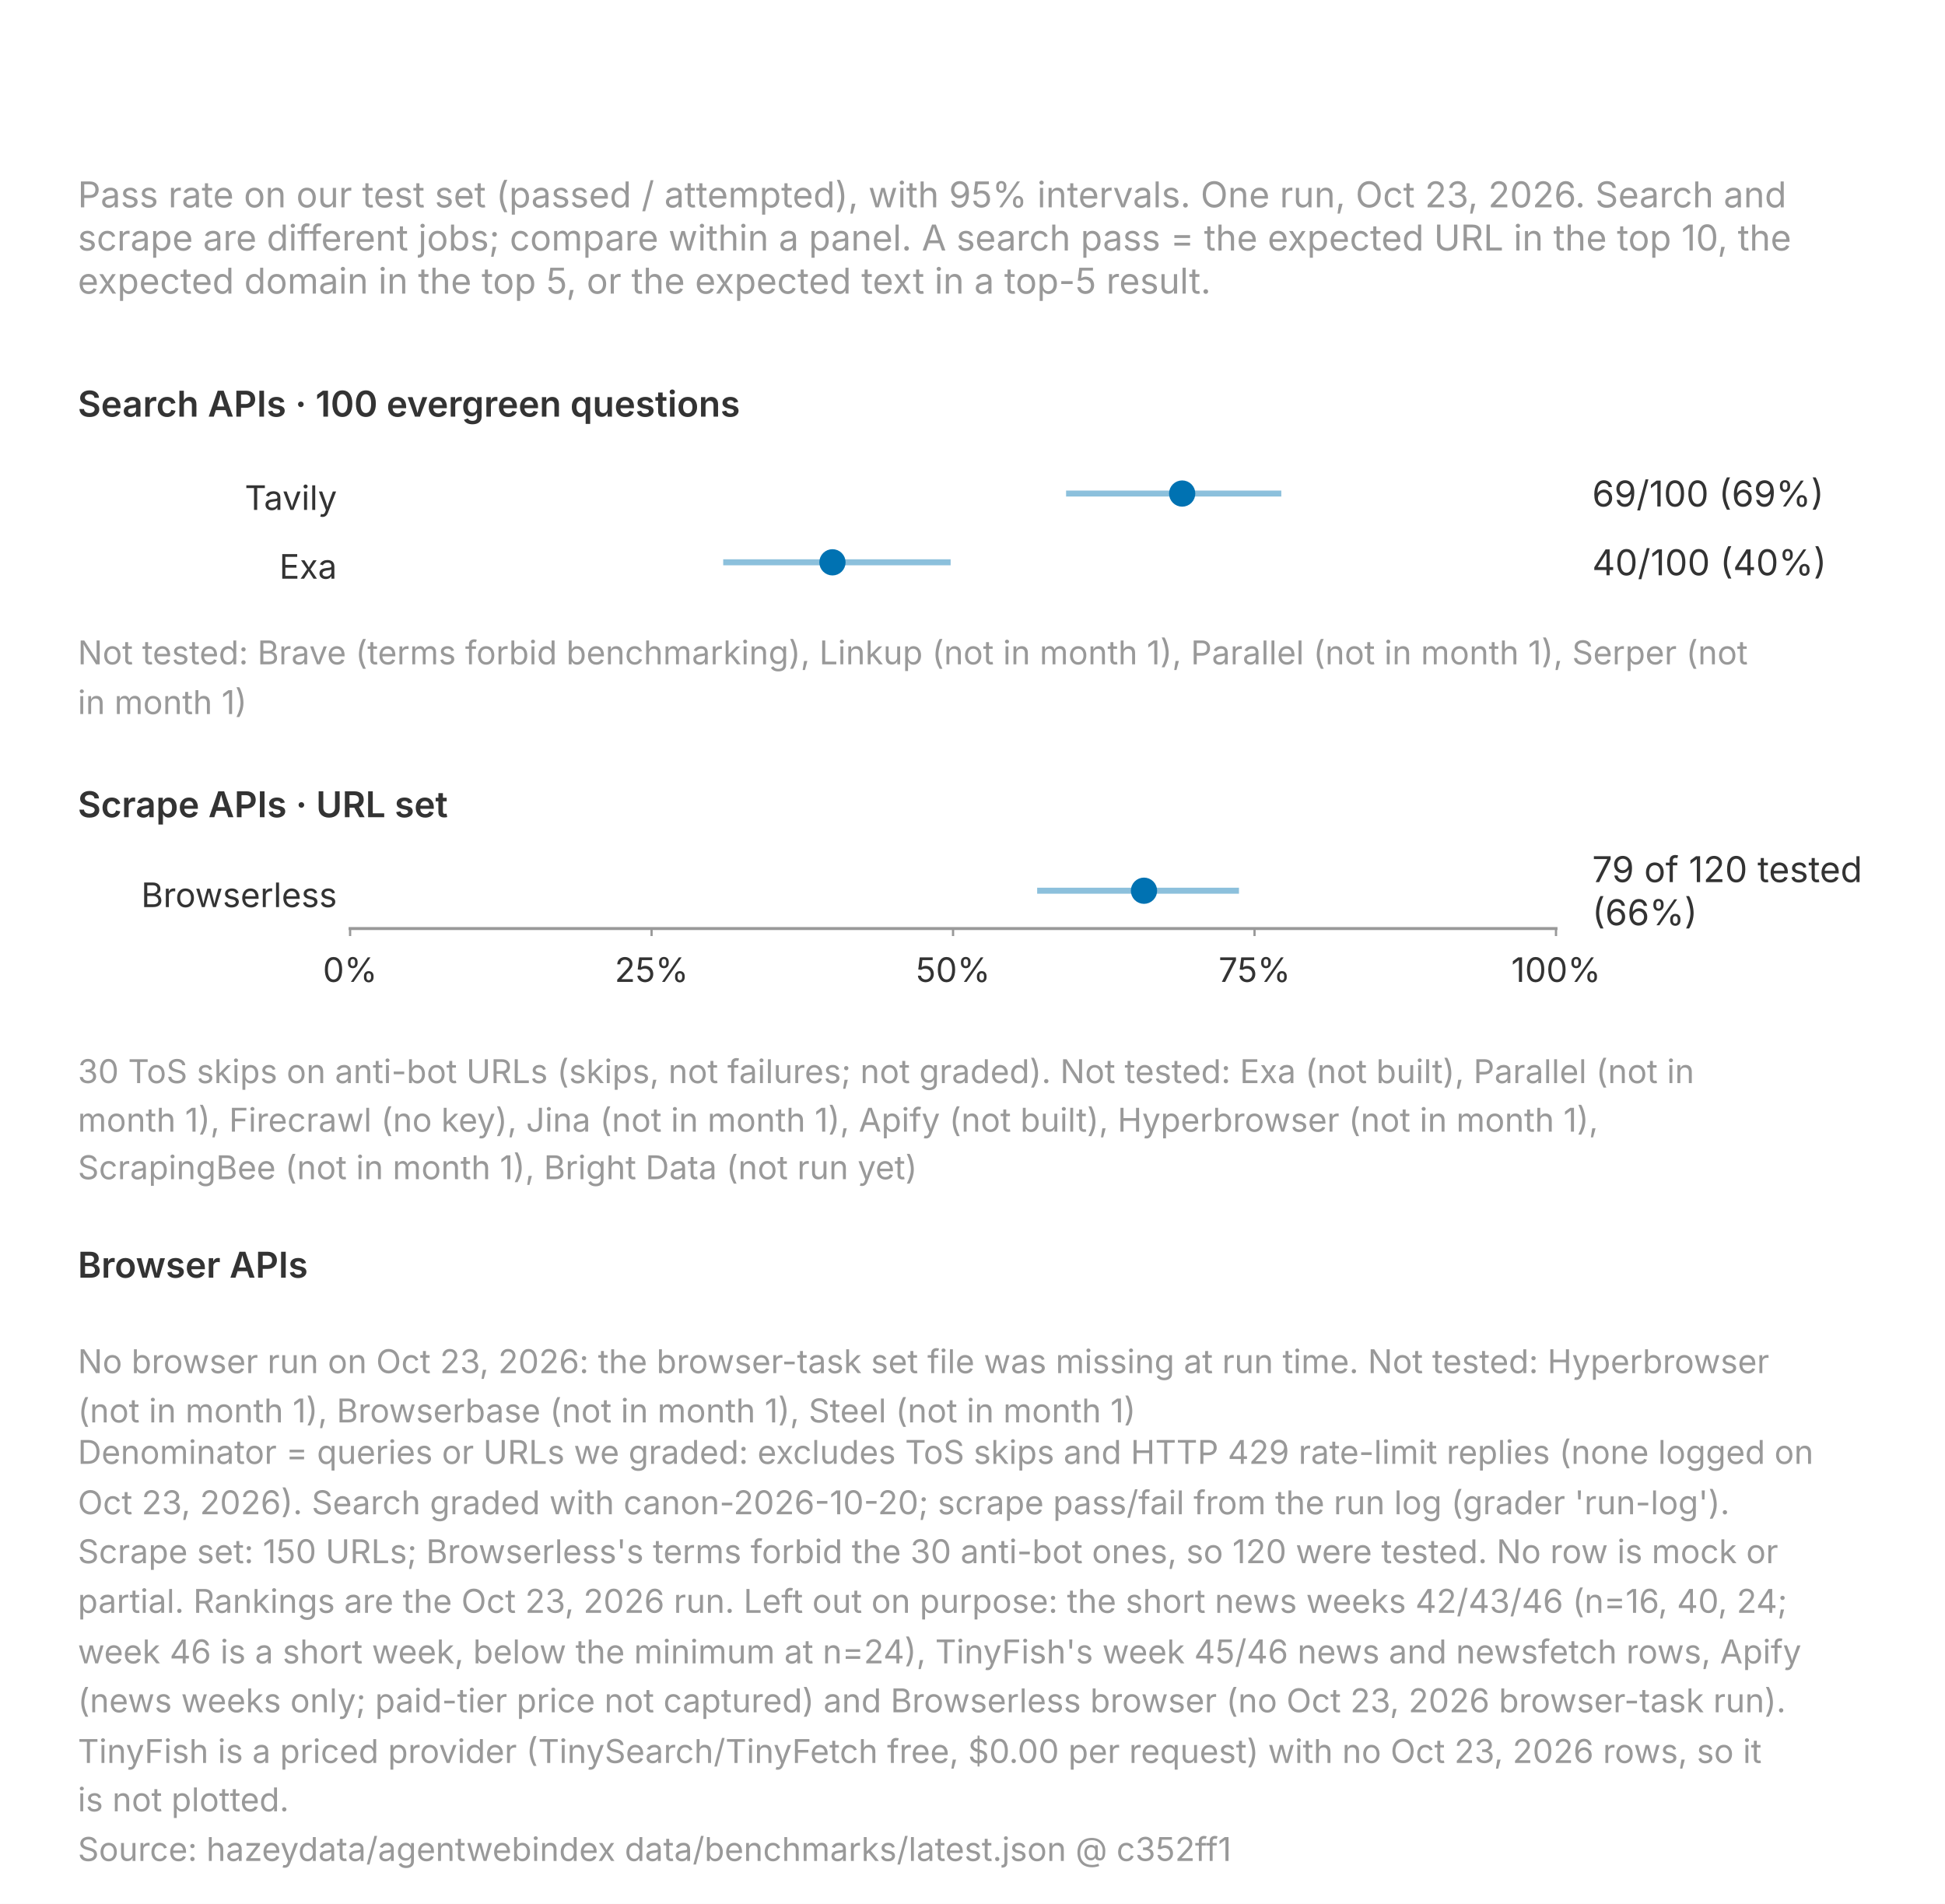
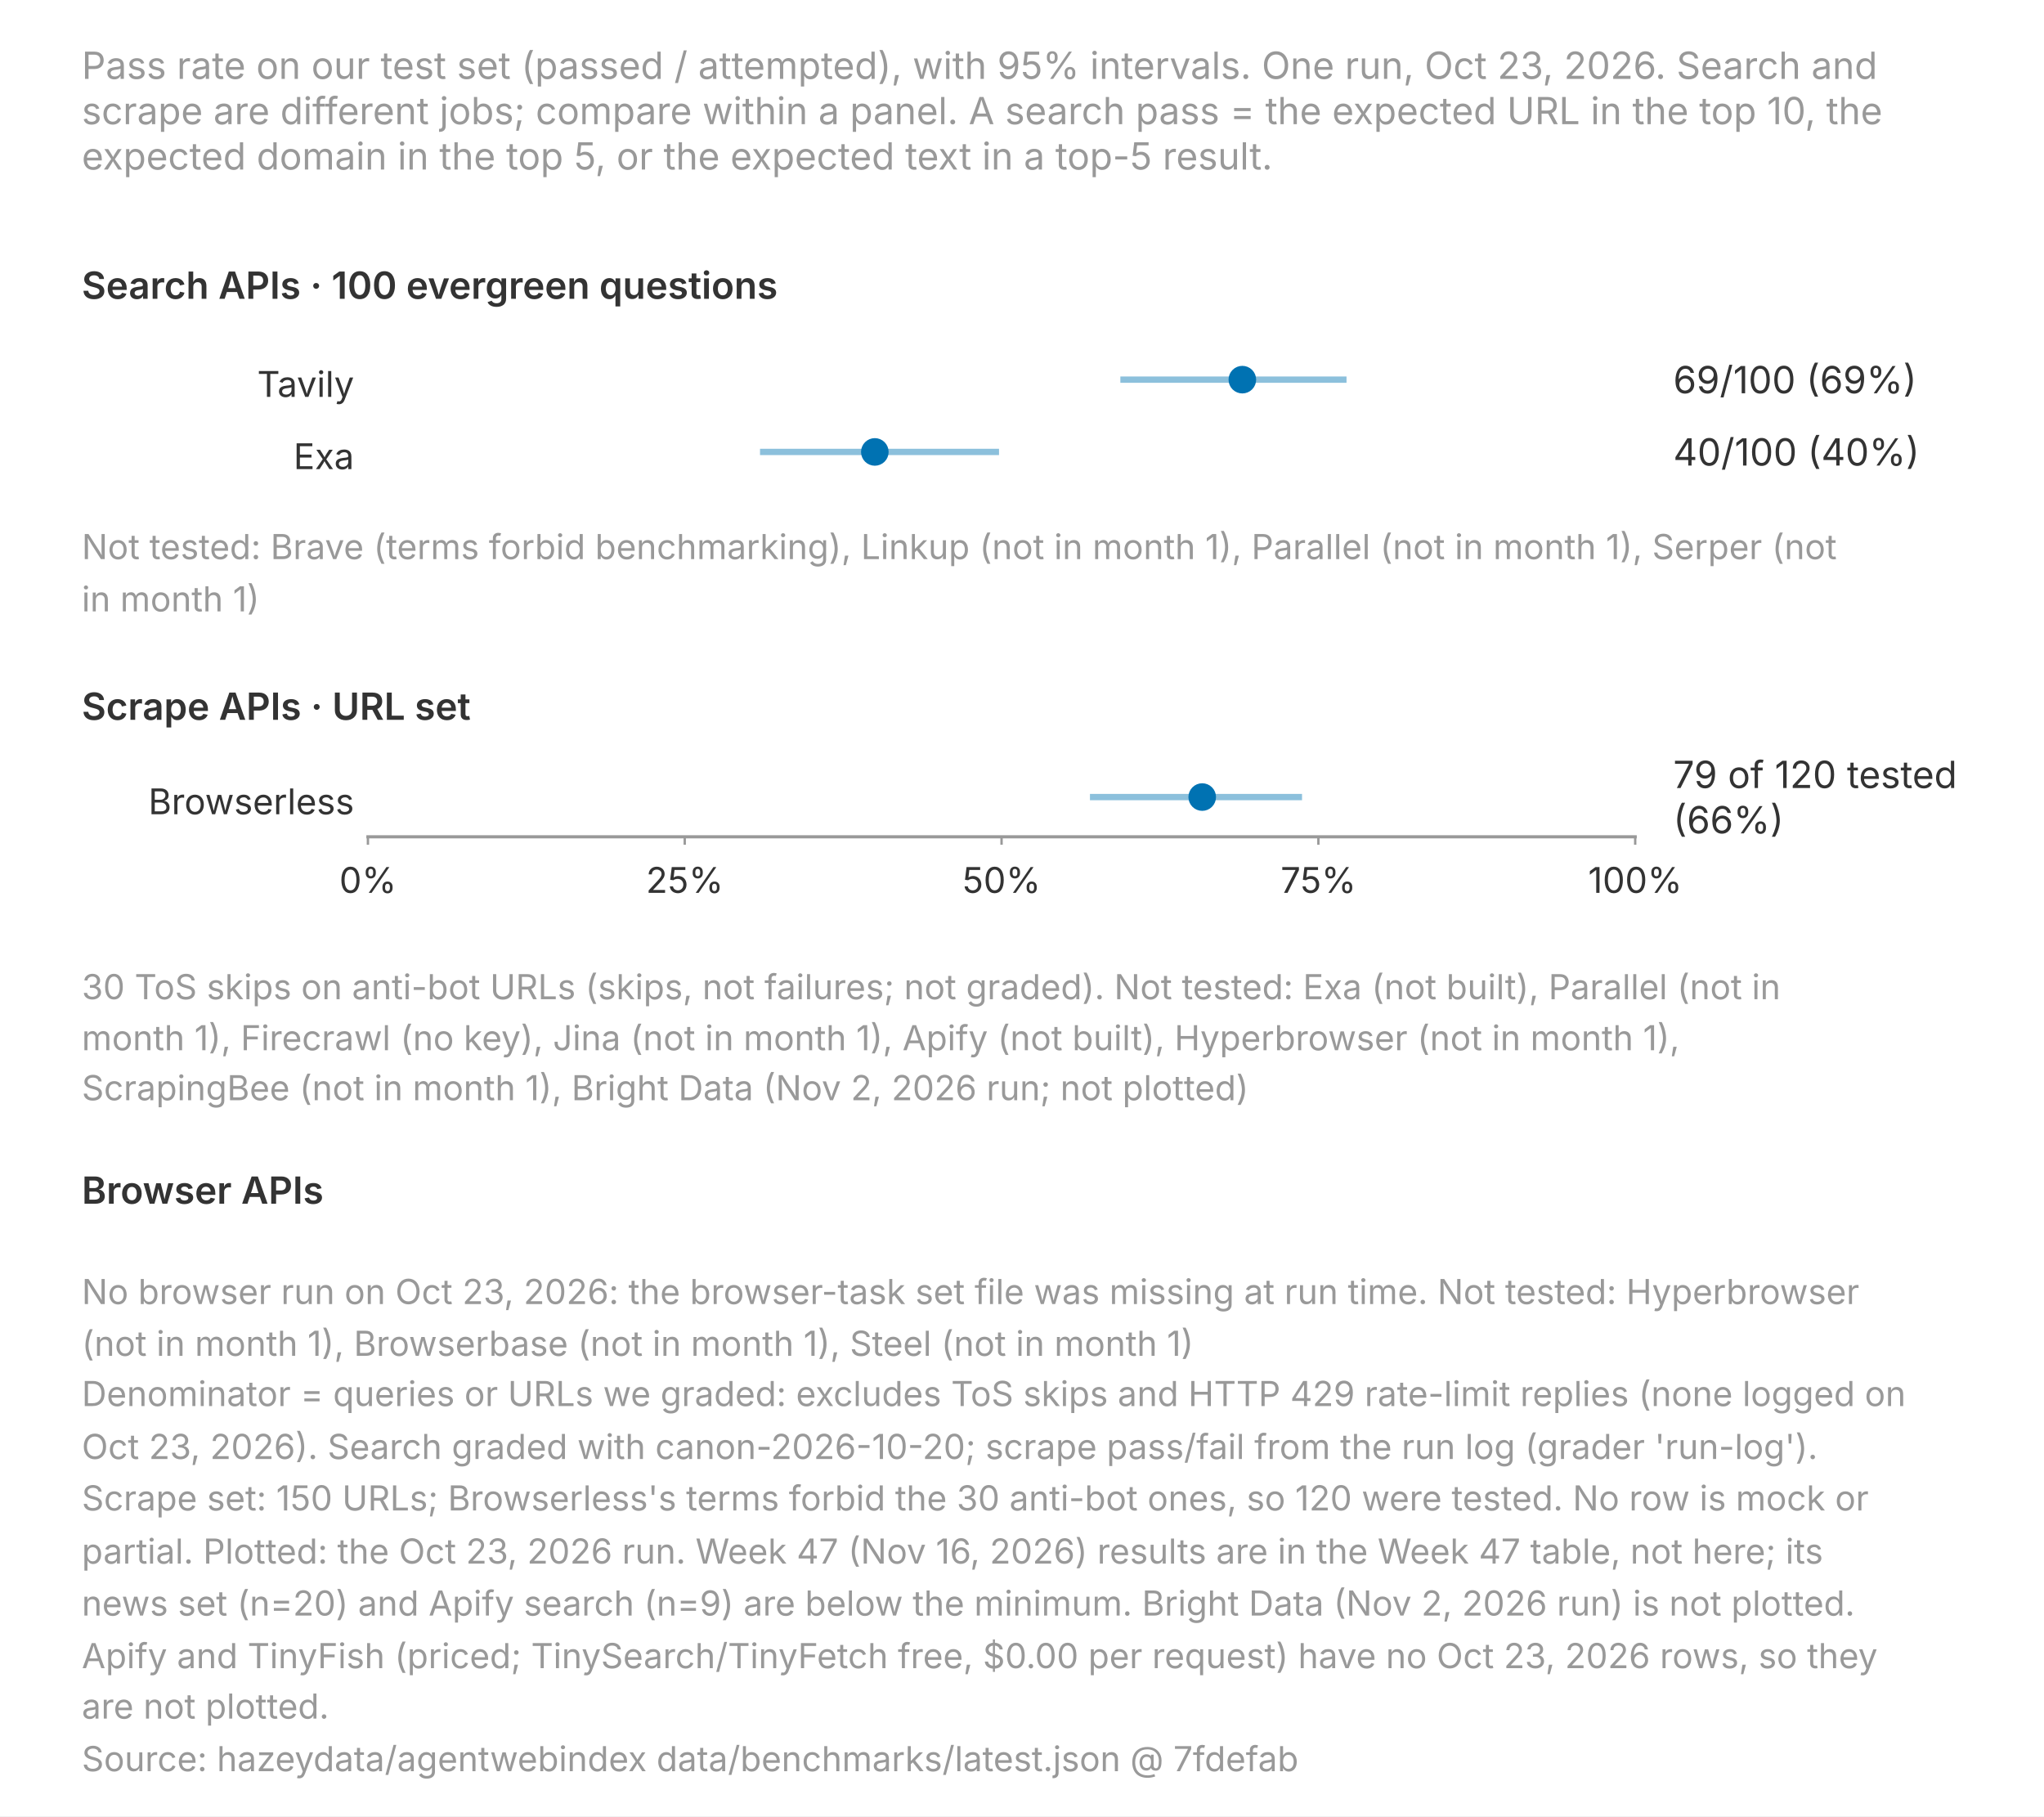
- <svg xmlns="http://www.w3.org/2000/svg" xmlns:xlink="http://www.w3.org/1999/xlink" role="img" aria-label="Tavily passed 69% of our 100 evergreen checks, Exa 40%; Browserless passed 66% of 120 scrape checks" width="518.4pt" height="507.364pt" viewBox="0 0 518.4 507.364" version="1.1">
+ <svg xmlns="http://www.w3.org/2000/svg" xmlns:xlink="http://www.w3.org/1999/xlink" role="img" aria-label="Tavily passed 69% of our 100 evergreen checks, Exa 40%; Browserless passed 66% of 120 scrape checks" width="518.4pt" height="460.564pt" viewBox="0 0 518.4 460.564" version="1.1">
  <defs>
    <style type="text/css">*{stroke-linejoin: round; stroke-linecap: butt}</style>
  </defs>
  <g id="figure_1">
    <g id="patch_1">
-       <path d="M 0 507.364  L 518.4 507.364  L 518.4 0  L 0 0  z " style="fill: #ffffff" />
+       <path d="M 0 460.564  L 518.4 460.564  L 518.4 0  L 0 0  z " style="fill: #ffffff" />
    </g>
    <g id="axes_1">
      <g id="patch_2">
-         <path d="M 93.312 160.852  L 414.72 160.852  L 414.72 120.532  L 93.312 120.532  z " style="fill: #ffffff" />
+         <path d="M 93.312 125.595  L 414.72 125.595  L 414.72 85.275  L 93.312 85.275  z " style="fill: #ffffff" />
      </g>
      <g id="matplotlib.axis_1">
        <g id="xtick_1">
          <g id="line2d_1" />
        </g>
        <g id="xtick_2">
          <g id="line2d_2" />
        </g>
        <g id="xtick_3">
          <g id="line2d_3" />
        </g>
        <g id="xtick_4">
          <g id="line2d_4" />
        </g>
        <g id="xtick_5">
          <g id="line2d_5" />
        </g>
      </g>
      <g id="matplotlib.axis_2">
        <g id="ytick_1">
          <g id="line2d_6" />
          <g id="text_1">
-             <text style="font-size: 9px; font-family: 'Inter', sans-serif; text-anchor: end; fill: #333333" x="89.812" y="154.216" transform="rotate(-0 89.812 154.2155)">Exa</text>
+             <text style="font-size: 9px; font-family: 'Inter', sans-serif; text-anchor: end; fill: #333333" x="89.812" y="118.958" transform="rotate(-0 89.812 118.958)">Exa</text>
          </g>
        </g>
        <g id="ytick_2">
          <g id="line2d_7" />
          <g id="text_2">
-             <text style="font-size: 9px; font-family: 'Inter', sans-serif; text-anchor: end; fill: #333333" x="89.812" y="135.888" transform="rotate(-0 89.812 135.8882)">Tavily</text>
+             <text style="font-size: 9px; font-family: 'Inter', sans-serif; text-anchor: end; fill: #333333" x="89.812" y="100.631" transform="rotate(-0 89.812 100.6307)">Tavily</text>
          </g>
        </g>
      </g>
      <g id="wilson-ci">
-         <path d="M 284.144 131.529  L 341.505 131.529  " clip-path="url(#p5ef85137e0)" style="fill: none; stroke: #8cc0dc; stroke-width: 1.6" />
+         <path d="M 284.144 96.271  L 341.505 96.271  " clip-path="url(#pde939f3d4c)" style="fill: none; stroke: #8cc0dc; stroke-width: 1.6" />
      </g>
      <g id="wilson-ci">
-         <path d="M 192.756 149.856  L 253.373 149.856  " clip-path="url(#p5ef85137e0)" style="fill: none; stroke: #8cc0dc; stroke-width: 1.6" />
+         <path d="M 192.756 114.599  L 253.373 114.599  " clip-path="url(#pde939f3d4c)" style="fill: none; stroke: #8cc0dc; stroke-width: 1.6" />
      </g>
      <g id="line2d_8">
        <defs>
-           <path id="m4f19a7f0b1" d="M 0 3  C 0.796 3 1.559 2.684 2.121 2.121  C 2.684 1.559 3 0.796 3 0  C 3 -0.796 2.684 -1.559 2.121 -2.121  C 1.559 -2.684 0.796 -3 0 -3  C -0.796 -3 -1.559 -2.684 -2.121 -2.121  C -2.684 -1.559 -3 -0.796 -3 0  C -3 0.796 -2.684 1.559 -2.121 2.121  C -1.559 2.684 -0.796 3 0 3  z " style="stroke: #0072b2" />
+           <path id="m3c4545b485" d="M 0 3  C 0.796 3 1.559 2.684 2.121 2.121  C 2.684 1.559 3 0.796 3 0  C 3 -0.796 2.684 -1.559 2.121 -2.121  C 1.559 -2.684 0.796 -3 0 -3  C -0.796 -3 -1.559 -2.684 -2.121 -2.121  C -2.684 -1.559 -3 -0.796 -3 0  C -3 0.796 -2.684 1.559 -2.121 2.121  C -1.559 2.684 -0.796 3 0 3  z " style="stroke: #0072b2" />
        </defs>
-         <g clip-path="url(#p5ef85137e0)">
-           <use xlink:href="#m4f19a7f0b1" x="315.084" y="131.529" style="fill: #0072b2; stroke: #0072b2" />
+         <g clip-path="url(#pde939f3d4c)">
+           <use xlink:href="#m3c4545b485" x="315.084" y="96.271" style="fill: #0072b2; stroke: #0072b2" />
        </g>
      </g>
      <g id="text_3">
-         <text style="font-size: 9.5px; font-family: 'Inter', sans-serif; text-anchor: start; fill: #333333" x="424.362" y="134.985" transform="rotate(-0 424.3622 134.9847)">69/100 (69%)</text>
+         <text style="font-size: 9.5px; font-family: 'Inter', sans-serif; text-anchor: start; fill: #333333" x="424.362" y="99.727" transform="rotate(-0 424.3622 99.72717)">69/100 (69%)</text>
      </g>
      <g id="line2d_9">
-         <g clip-path="url(#p5ef85137e0)">
-           <use xlink:href="#m4f19a7f0b1" x="221.875" y="149.856" style="fill: #0072b2; stroke: #0072b2" />
+         <g clip-path="url(#pde939f3d4c)">
+           <use xlink:href="#m3c4545b485" x="221.875" y="114.599" style="fill: #0072b2; stroke: #0072b2" />
        </g>
      </g>
      <g id="text_4">
-         <text style="font-size: 9.5px; font-family: 'Inter', sans-serif; text-anchor: start; fill: #333333" x="424.362" y="153.312" transform="rotate(-0 424.3622 153.3119)">40/100 (40%)</text>
+         <text style="font-size: 9.5px; font-family: 'Inter', sans-serif; text-anchor: start; fill: #333333" x="424.362" y="118.054" transform="rotate(-0 424.3622 118.0544)">40/100 (40%)</text>
      </g>
    </g>
    <g id="axes_2">
      <g id="patch_3">
-         <path d="M 93.312 247.455  L 414.72 247.455  L 414.72 227.295  L 93.312 227.295  z " style="fill: #ffffff" />
+         <path d="M 93.312 212.197  L 414.72 212.197  L 414.72 192.037  L 93.312 192.037  z " style="fill: #ffffff" />
      </g>
      <g id="matplotlib.axis_3">
        <g id="xtick_6">
          <g id="line2d_10">
            <defs>
-               <path id="me902dc9197" d="M 0 0  L 0 2  " style="stroke: #999999; stroke-width: 0.6" />
+               <path id="m619adff5df" d="M 0 0  L 0 2  " style="stroke: #999999; stroke-width: 0.6" />
            </defs>
            <g>
-               <use xlink:href="#me902dc9197" x="93.312" y="247.455" style="fill: #999999; stroke: #999999; stroke-width: 0.6" />
+               <use xlink:href="#m619adff5df" x="93.312" y="212.197" style="fill: #999999; stroke: #999999; stroke-width: 0.6" />
            </g>
          </g>
          <g id="text_5">
-             <text style="font-size: 9px; font-family: 'Inter', sans-serif; text-anchor: middle; fill: #333333" x="93.312" y="261.674" transform="rotate(-0 93.312 261.6737)">0%</text>
+             <text style="font-size: 9px; font-family: 'Inter', sans-serif; text-anchor: middle; fill: #333333" x="93.312" y="226.416" transform="rotate(-0 93.312 226.4162)">0%</text>
          </g>
        </g>
        <g id="xtick_7">
          <g id="line2d_11">
            <g>
-               <use xlink:href="#me902dc9197" x="173.664" y="247.455" style="fill: #999999; stroke: #999999; stroke-width: 0.6" />
+               <use xlink:href="#m619adff5df" x="173.664" y="212.197" style="fill: #999999; stroke: #999999; stroke-width: 0.6" />
            </g>
          </g>
          <g id="text_6">
-             <text style="font-size: 9px; font-family: 'Inter', sans-serif; text-anchor: middle; fill: #333333" x="173.664" y="261.674" transform="rotate(-0 173.664 261.6737)">25%</text>
+             <text style="font-size: 9px; font-family: 'Inter', sans-serif; text-anchor: middle; fill: #333333" x="173.664" y="226.416" transform="rotate(-0 173.664 226.4162)">25%</text>
          </g>
        </g>
        <g id="xtick_8">
          <g id="line2d_12">
            <g>
-               <use xlink:href="#me902dc9197" x="254.016" y="247.455" style="fill: #999999; stroke: #999999; stroke-width: 0.6" />
+               <use xlink:href="#m619adff5df" x="254.016" y="212.197" style="fill: #999999; stroke: #999999; stroke-width: 0.6" />
            </g>
          </g>
          <g id="text_7">
-             <text style="font-size: 9px; font-family: 'Inter', sans-serif; text-anchor: middle; fill: #333333" x="254.016" y="261.674" transform="rotate(-0 254.016 261.6737)">50%</text>
+             <text style="font-size: 9px; font-family: 'Inter', sans-serif; text-anchor: middle; fill: #333333" x="254.016" y="226.416" transform="rotate(-0 254.016 226.4162)">50%</text>
          </g>
        </g>
        <g id="xtick_9">
          <g id="line2d_13">
            <g>
-               <use xlink:href="#me902dc9197" x="334.368" y="247.455" style="fill: #999999; stroke: #999999; stroke-width: 0.6" />
+               <use xlink:href="#m619adff5df" x="334.368" y="212.197" style="fill: #999999; stroke: #999999; stroke-width: 0.6" />
            </g>
          </g>
          <g id="text_8">
-             <text style="font-size: 9px; font-family: 'Inter', sans-serif; text-anchor: middle; fill: #333333" x="334.368" y="261.674" transform="rotate(-0 334.368 261.6737)">75%</text>
+             <text style="font-size: 9px; font-family: 'Inter', sans-serif; text-anchor: middle; fill: #333333" x="334.368" y="226.416" transform="rotate(-0 334.368 226.4162)">75%</text>
          </g>
        </g>
        <g id="xtick_10">
          <g id="line2d_14">
            <g>
-               <use xlink:href="#me902dc9197" x="414.72" y="247.455" style="fill: #999999; stroke: #999999; stroke-width: 0.6" />
+               <use xlink:href="#m619adff5df" x="414.72" y="212.197" style="fill: #999999; stroke: #999999; stroke-width: 0.6" />
            </g>
          </g>
          <g id="text_9">
-             <text style="font-size: 9px; font-family: 'Inter', sans-serif; text-anchor: middle; fill: #333333" x="414.72" y="261.674" transform="rotate(-0 414.72 261.6737)">100%</text>
+             <text style="font-size: 9px; font-family: 'Inter', sans-serif; text-anchor: middle; fill: #333333" x="414.72" y="226.416" transform="rotate(-0 414.72 226.4162)">100%</text>
          </g>
        </g>
      </g>
      <g id="matplotlib.axis_4">
        <g id="ytick_3">
          <g id="line2d_15" />
          <g id="text_10">
-             <text style="font-size: 9px; font-family: 'Inter', sans-serif; text-anchor: end; fill: #333333" x="89.812" y="241.734" transform="rotate(-0 89.812 241.7344)">Browserless</text>
+             <text style="font-size: 9px; font-family: 'Inter', sans-serif; text-anchor: end; fill: #333333" x="89.812" y="206.477" transform="rotate(-0 89.812 206.4769)">Browserless</text>
          </g>
        </g>
      </g>
      <g id="wilson-ci">
-         <path d="M 276.433 237.375  L 330.221 237.375  " clip-path="url(#p42f9d66193)" style="fill: none; stroke: #8cc0dc; stroke-width: 1.6" />
+         <path d="M 276.433 202.118  L 330.221 202.118  " clip-path="url(#pc18f2c50cd)" style="fill: none; stroke: #8cc0dc; stroke-width: 1.6" />
      </g>
      <g id="patch_4">
-         <path d="M 93.312 247.455  L 414.72 247.455  " style="fill: none; stroke: #999999; stroke-width: 0.8; stroke-linejoin: miter; stroke-linecap: square" />
+         <path d="M 93.312 212.197  L 414.72 212.197  " style="fill: none; stroke: #999999; stroke-width: 0.8; stroke-linejoin: miter; stroke-linecap: square" />
      </g>
      <g id="line2d_16">
-         <g clip-path="url(#p42f9d66193)">
-           <use xlink:href="#m4f19a7f0b1" x="304.906" y="237.375" style="fill: #0072b2; stroke: #0072b2" />
+         <g clip-path="url(#pc18f2c50cd)">
+           <use xlink:href="#m3c4545b485" x="304.906" y="202.118" style="fill: #0072b2; stroke: #0072b2" />
        </g>
      </g>
      <g id="text_11">
-         <text style="font-size: 9.5px; font-family: 'Inter', sans-serif; fill: #333333" transform="translate(424.3622 235.0835)">79 of 120 tested</text>
-         <text style="font-size: 9.5px; font-family: 'Inter', sans-serif; fill: #333333" transform="translate(424.3622 246.5781)">(66%)</text>
+         <text style="font-size: 9.5px; font-family: 'Inter', sans-serif; fill: #333333" transform="translate(424.3622 199.826)">79 of 120 tested</text>
+         <text style="font-size: 9.5px; font-family: 'Inter', sans-serif; fill: #333333" transform="translate(424.3622 211.3206)">(66%)</text>
      </g>
    </g>
+     <g id="text_12">
+       <text style="font-size: 9.5px; font-family: 'Inter', sans-serif; fill: #999999" transform="translate(20.736 20.00313)">Pass rate on our test set (passed / attempted), with 95% intervals. One run, Oct 23, 2026. Search and</text>
+       <text style="font-size: 9.5px; font-family: 'Inter', sans-serif; fill: #999999" transform="translate(20.736 31.49775)">scrape are different jobs; compare within a panel. A search pass = the expected URL in the top 10, the</text>
+       <text style="font-size: 9.5px; font-family: 'Inter', sans-serif; fill: #999999" transform="translate(20.736 42.99238)">expected domain in the top 5, or the expected text in a top-5 result.</text>
+     </g>
    <g id="text_13">
-       <text style="font-size: 9.5px; font-family: 'Inter', sans-serif; fill: #999999" transform="translate(20.736 55.26062)">Pass rate on our test set (passed / attempted), with 95% intervals. One run, Oct 23, 2026. Search and</text>
-       <text style="font-size: 9.5px; font-family: 'Inter', sans-serif; fill: #999999" transform="translate(20.736 66.75525)">scrape are different jobs; compare within a panel. A search pass = the expected URL in the top 10, the</text>
-       <text style="font-size: 9.5px; font-family: 'Inter', sans-serif; fill: #999999" transform="translate(20.736 78.24988)">expected domain in the top 5, or the expected text in a top-5 result.</text>
+       <text style="font-weight: 600; font-size: 9.5px; font-family: 'Inter', sans-serif; text-anchor: start; fill: #333333" x="20.736" y="75.771" transform="rotate(-0 20.736 75.77081)">Search APIs · 100 evergreen questions</text>
    </g>
    <g id="text_14">
-       <text style="font-weight: 600; font-size: 9.5px; font-family: 'Inter', sans-serif; text-anchor: start; fill: #333333" x="20.736" y="111.028" transform="rotate(-0 20.736 111.0283)">Search APIs · 100 evergreen questions</text>
+       <text style="font-size: 8.75px; font-family: 'Inter', sans-serif; fill: #999999" transform="translate(20.736 141.7819)">Not tested: Brave (terms forbid benchmarking), Linkup (not in month 1), Parallel (not in month 1), Serper (not</text>
+       <text style="font-size: 8.75px; font-family: 'Inter', sans-serif; fill: #999999" transform="translate(20.736 155.0354)">in month 1)</text>
    </g>
    <g id="text_15">
-       <text style="font-size: 8.75px; font-family: 'Inter', sans-serif; fill: #999999" transform="translate(20.736 177.0394)">Not tested: Brave (terms forbid benchmarking), Linkup (not in month 1), Parallel (not in month 1), Serper (not</text>
-       <text style="font-size: 8.75px; font-family: 'Inter', sans-serif; fill: #999999" transform="translate(20.736 190.2929)">in month 1)</text>
+       <text style="font-weight: 600; font-size: 9.5px; font-family: 'Inter', sans-serif; text-anchor: start; fill: #333333" x="20.736" y="182.533" transform="rotate(-0 20.736 182.5333)">Scrape APIs · URL set</text>
    </g>
    <g id="text_16">
-       <text style="font-weight: 600; font-size: 9.5px; font-family: 'Inter', sans-serif; text-anchor: start; fill: #333333" x="20.736" y="217.791" transform="rotate(-0 20.736 217.7908)">Scrape APIs · URL set</text>
+       <text style="font-size: 8.75px; font-family: 'Inter', sans-serif; fill: #999999" transform="translate(20.736 253.3834)">30 ToS skips on anti-bot URLs (skips, not failures; not graded). Not tested: Exa (not built), Parallel (not in</text>
+       <text style="font-size: 8.75px; font-family: 'Inter', sans-serif; fill: #999999" transform="translate(20.736 266.3231)">month 1), Firecrawl (no key), Jina (not in month 1), Apify (not built), Hyperbrowser (not in month 1),</text>
+       <text style="font-size: 8.75px; font-family: 'Inter', sans-serif; fill: #999999" transform="translate(20.736 278.9935)">ScrapingBee (not in month 1), Bright Data (Nov 2, 2026 run; not plotted)</text>
    </g>
    <g id="text_17">
-       <text style="font-size: 8.75px; font-family: 'Inter', sans-serif; fill: #999999" transform="translate(20.736 288.6409)">30 ToS skips on anti-bot URLs (skips, not failures; not graded). Not tested: Exa (not built), Parallel (not in</text>
-       <text style="font-size: 8.75px; font-family: 'Inter', sans-serif; fill: #999999" transform="translate(20.736 301.5806)">month 1), Firecrawl (no key), Jina (not in month 1), Apify (not built), Hyperbrowser (not in month 1),</text>
-       <text style="font-size: 8.75px; font-family: 'Inter', sans-serif; fill: #999999" transform="translate(20.736 314.251)">ScrapingBee (not in month 1), Bright Data (not run yet)</text>
+       <text style="font-weight: 600; font-size: 9.5px; font-family: 'Inter', sans-serif; text-anchor: start; fill: #333333" x="20.736" y="305.237" transform="rotate(-0 20.736 305.2371)">Browser APIs</text>
    </g>
    <g id="text_18">
-       <text style="font-weight: 600; font-size: 9.5px; font-family: 'Inter', sans-serif; text-anchor: start; fill: #333333" x="20.736" y="340.495" transform="rotate(-0 20.736 340.4946)">Browser APIs</text>
+       <text style="font-size: 8.75px; font-family: 'Inter', sans-serif; fill: #999999" transform="translate(20.736 330.682)">No browser run on Oct 23, 2026: the browser-task set file was missing at run time. Not tested: Hyperbrowser</text>
+       <text style="font-size: 8.75px; font-family: 'Inter', sans-serif; fill: #999999" transform="translate(20.736 343.8098)">(not in month 1), Browserbase (not in month 1), Steel (not in month 1)</text>
    </g>
    <g id="text_19">
-       <text style="font-size: 8.75px; font-family: 'Inter', sans-serif; fill: #999999" transform="translate(20.736 365.9395)">No browser run on Oct 23, 2026: the browser-task set file was missing at run time. Not tested: Hyperbrowser</text>
-       <text style="font-size: 8.75px; font-family: 'Inter', sans-serif; fill: #999999" transform="translate(20.736 379.0673)">(not in month 1), Browserbase (not in month 1), Steel (not in month 1)</text>
-     </g>
-     <g id="text_20">
-       <text style="font-size: 8.75px; font-family: 'Inter', sans-serif; fill: #999999" transform="translate(20.736 390.1088)">Denominator = queries or URLs we graded: excludes ToS skips and HTTP 429 rate-limit replies (none logged on</text>
-       <text style="font-size: 8.75px; font-family: 'Inter', sans-serif; fill: #999999" transform="translate(20.736 403.5437)">Oct 23, 2026). Search graded with canon-2026-10-20; scrape pass/fail from the run log (grader 'run-log').</text>
-       <text style="font-size: 8.75px; font-family: 'Inter', sans-serif; fill: #999999" transform="translate(20.736 416.5828)">Scrape set: 150 URLs; Browserless's terms forbid the 30 anti-bot ones, so 120 were tested. No row is mock or</text>
-       <text style="font-size: 8.75px; font-family: 'Inter', sans-serif; fill: #999999" transform="translate(20.736 429.8106)">partial. Rankings are the Oct 23, 2026 run. Left out on purpose: the short news weeks 42/43/46 (n=16, 40, 24;</text>
-       <text style="font-size: 8.75px; font-family: 'Inter', sans-serif; fill: #999999" transform="translate(20.736 443.2797)">week 46 is a short week, below the minimum at n=24), TinyFish's week 45/46 news and newsfetch rows, Apify</text>
-       <text style="font-size: 8.75px; font-family: 'Inter', sans-serif; fill: #999999" transform="translate(20.736 456.3127)">(news weeks only; paid-tier price not captured) and Browserless browser (no Oct 23, 2026 browser-task run).</text>
-       <text style="font-size: 8.75px; font-family: 'Inter', sans-serif; fill: #999999" transform="translate(20.736 469.818)">TinyFish is a priced provider (TinySearch/TinyFetch free, $0.00 per request) with no Oct 23, 2026 rows, so it</text>
-       <text style="font-size: 8.75px; font-family: 'Inter', sans-serif; fill: #999999" transform="translate(20.736 482.7075)">is not plotted.</text>
-       <text style="font-size: 8.75px; font-family: 'Inter', sans-serif; fill: #999999" transform="translate(20.736 495.9353)">Source: hazeydata/agentwebindex data/benchmarks/latest.json @ c352ff1</text>
+       <text style="font-size: 8.75px; font-family: 'Inter', sans-serif; fill: #999999" transform="translate(20.736 356.5427)">Denominator = queries or URLs we graded: excludes ToS skips and HTTP 429 rate-limit replies (none logged on</text>
+       <text style="font-size: 8.75px; font-family: 'Inter', sans-serif; fill: #999999" transform="translate(20.736 369.9777)">Oct 23, 2026). Search graded with canon-2026-10-20; scrape pass/fail from the run log (grader 'run-log').</text>
+       <text style="font-size: 8.75px; font-family: 'Inter', sans-serif; fill: #999999" transform="translate(20.736 383.0168)">Scrape set: 150 URLs; Browserless's terms forbid the 30 anti-bot ones, so 120 were tested. No row is mock or</text>
+       <text style="font-size: 8.75px; font-family: 'Inter', sans-serif; fill: #999999" transform="translate(20.736 396.4968)">partial. Plotted: the Oct 23, 2026 run. Week 47 (Nov 16, 2026) results are in the Week 47 table, not here; its</text>
+       <text style="font-size: 8.75px; font-family: 'Inter', sans-serif; fill: #999999" transform="translate(20.736 409.6795)">news set (n=20) and Apify search (n=9) are below the minimum. Bright Data (Nov 2, 2026 run) is not plotted.</text>
+       <text style="font-size: 8.75px; font-family: 'Inter', sans-serif; fill: #999999" transform="translate(20.736 423.018)">Apify and TinyFish (priced; TinySearch/TinyFetch free, $0.00 per request) have no Oct 23, 2026 rows, so they</text>
+       <text style="font-size: 8.75px; font-family: 'Inter', sans-serif; fill: #999999" transform="translate(20.736 435.8029)">are not plotted.</text>
+       <text style="font-size: 8.75px; font-family: 'Inter', sans-serif; fill: #999999" transform="translate(20.736 449.1353)">Source: hazeydata/agentwebindex data/benchmarks/latest.json @ 7fdefab</text>
    </g>
  </g>
  <defs>
-     <clipPath id="p5ef85137e0">
-       <rect x="93.312" y="120.532" width="321.408" height="40.32" />
+     <clipPath id="pde939f3d4c">
+       <rect x="93.312" y="85.275" width="321.408" height="40.32" />
    </clipPath>
-     <clipPath id="p42f9d66193">
-       <rect x="93.312" y="227.295" width="321.408" height="20.16" />
+     <clipPath id="pc18f2c50cd">
+       <rect x="93.312" y="192.037" width="321.408" height="20.16" />
    </clipPath>
  </defs>
</svg>
